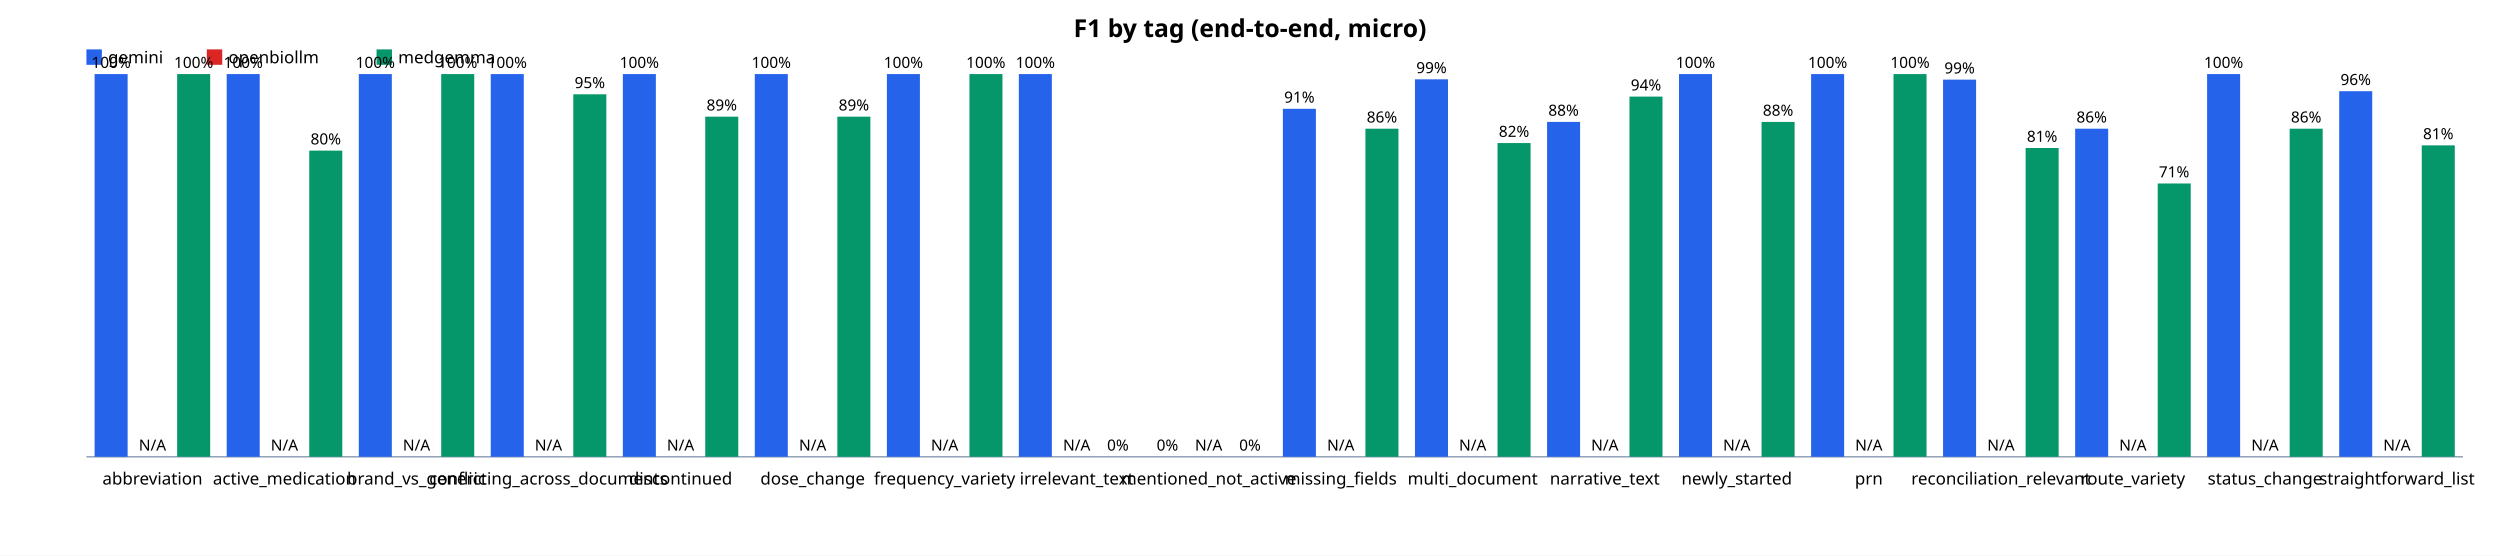
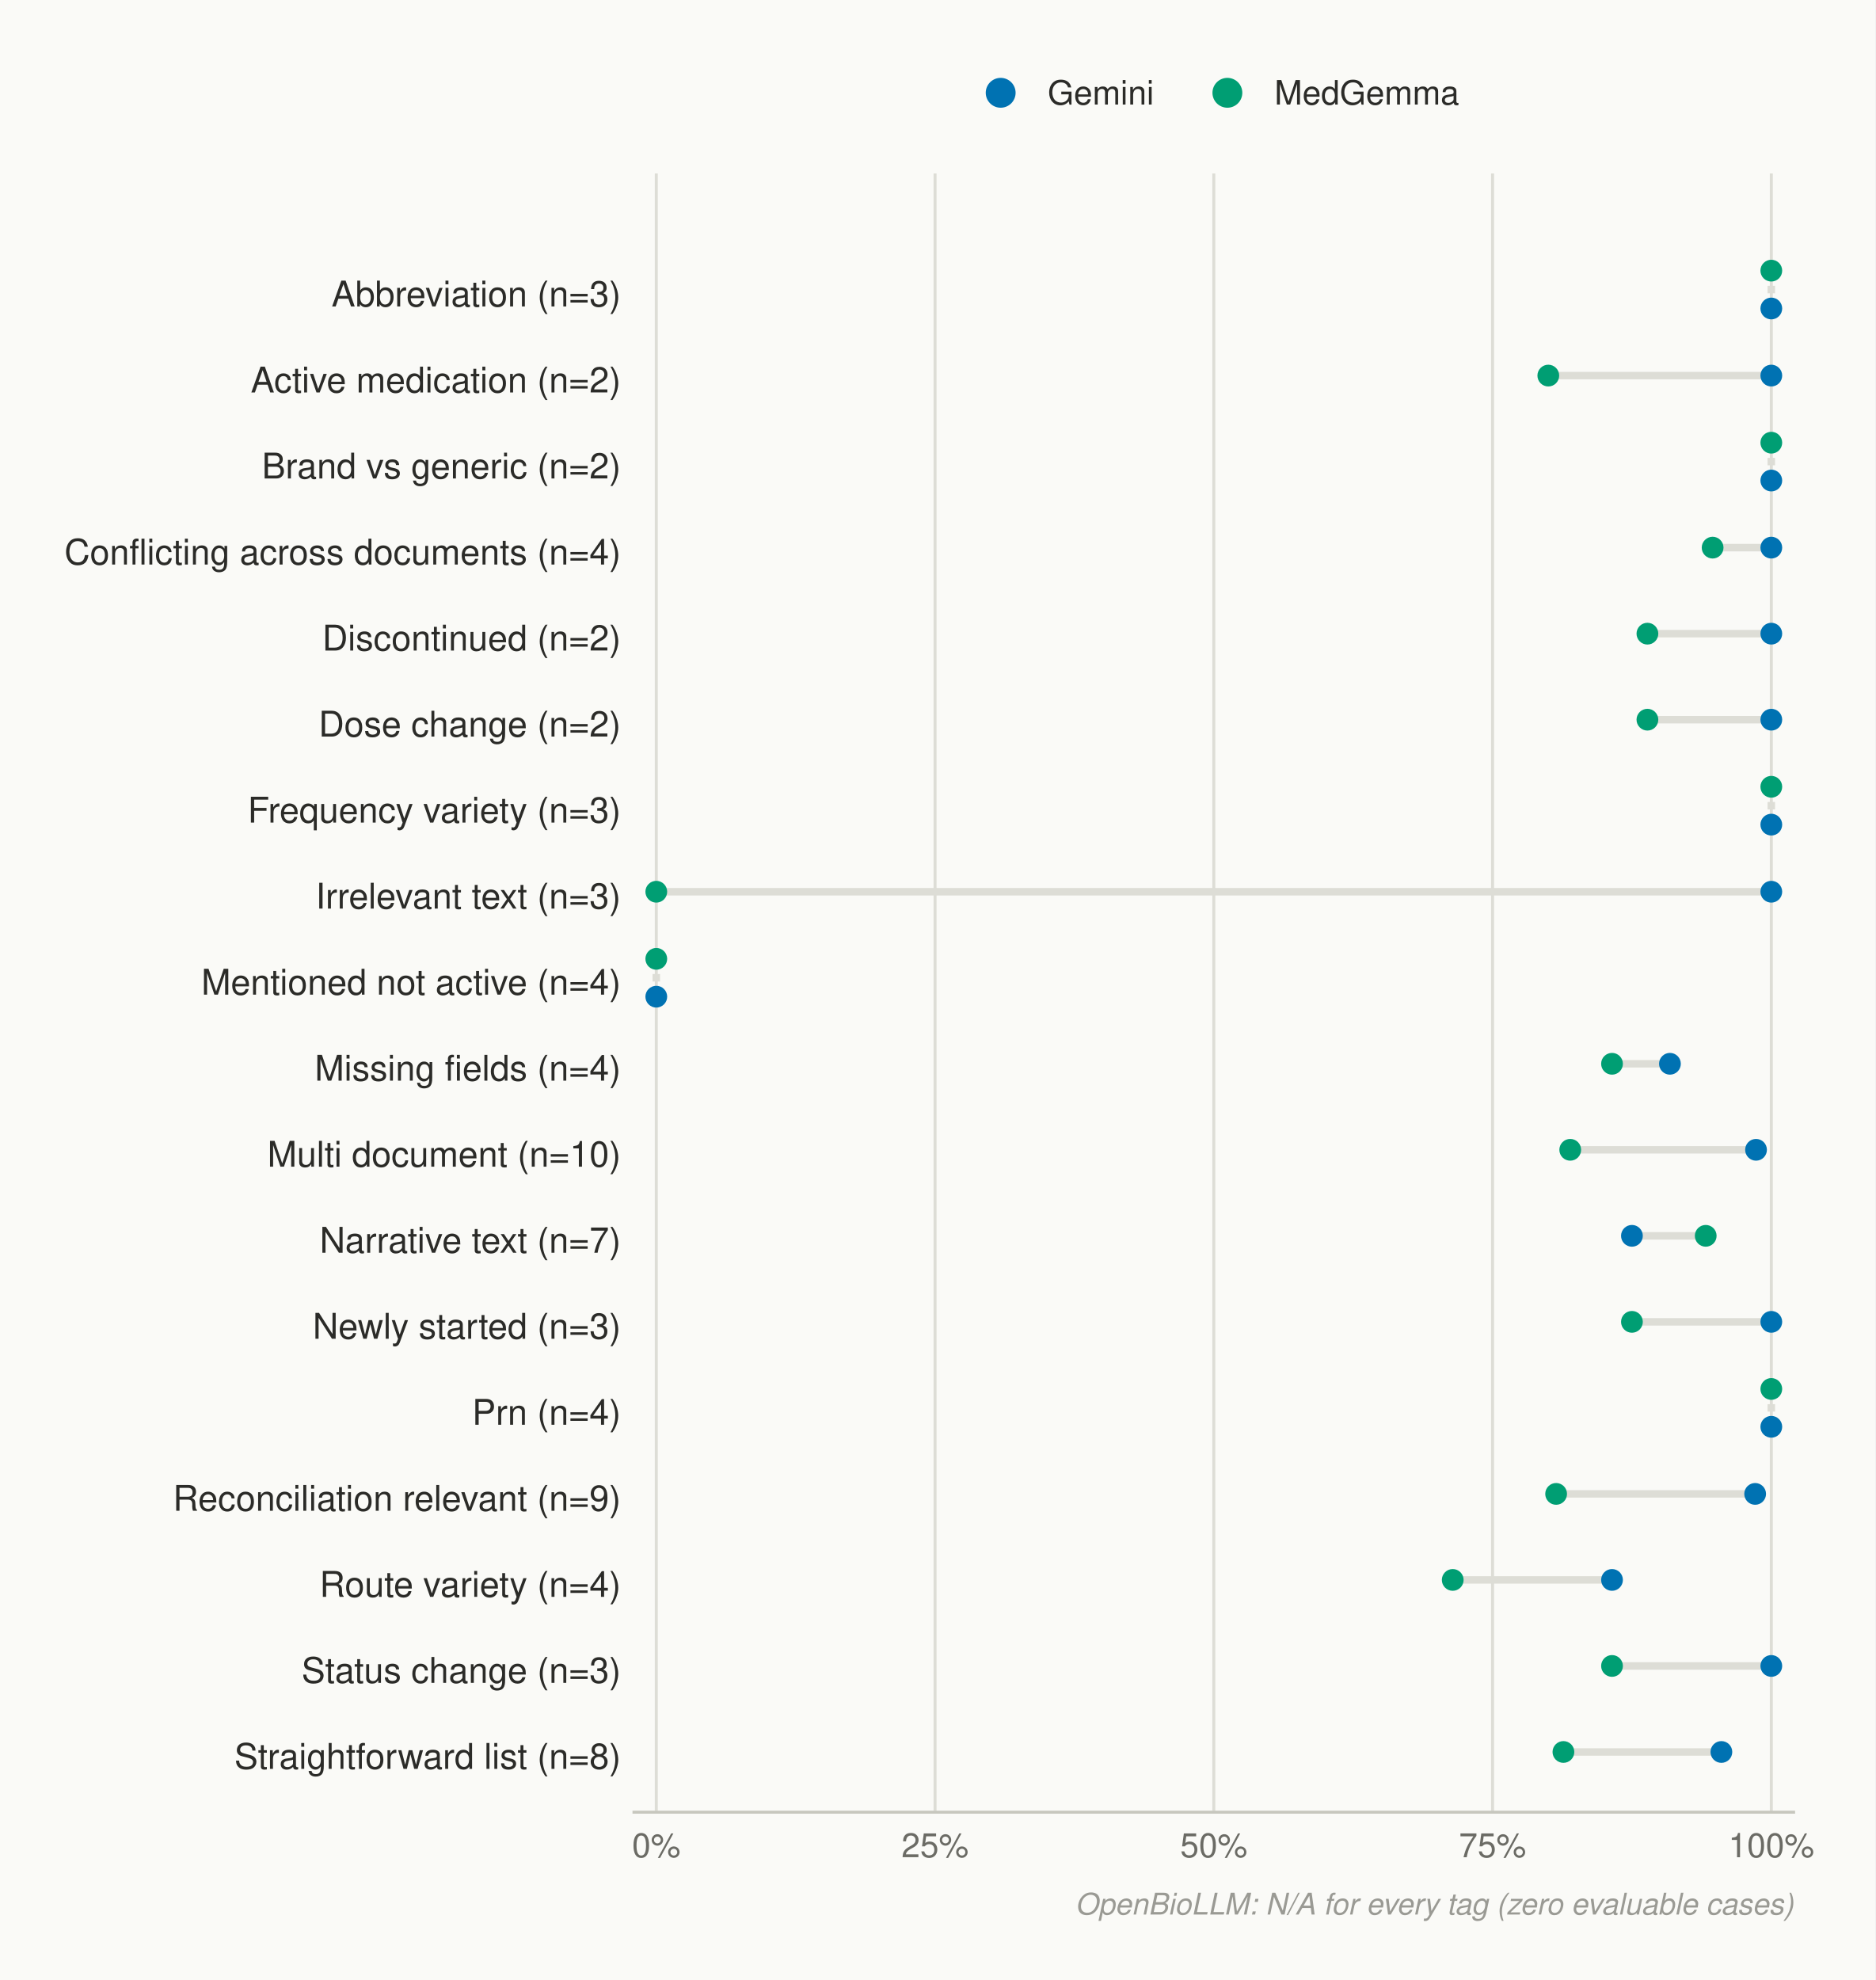
- <svg xmlns="http://www.w3.org/2000/svg" viewBox="0 0 1620 360" width="1620" height="360" font-family="sans-serif">
-   <rect x="0" y="0" width="1620" height="360" fill="white" />
-   <text x="810.0" y="24" text-anchor="middle" font-size="16" font-weight="bold">F1 by tag (end-to-end, micro)</text>
-   <line x1="56" y1="296.0" x2="1596" y2="296.0" stroke="#94a3b8" stroke-width="1" />
-   <rect x="56" y="32" width="10" height="10" fill="#2563eb" />
-   <text x="70" y="41" font-size="11">gemini</text>
-   <rect x="134" y="32" width="10" height="10" fill="#dc2626" />
-   <text x="148" y="41" font-size="11">openbiollm</text>
-   <rect x="244" y="32" width="10" height="10" fill="#059669" />
-   <text x="258" y="41" font-size="11">medgemma</text>
-   <rect x="61.3" y="48.0" width="21.4" height="248.0" fill="#2563eb" />
-   <text x="72.0" y="44.0" text-anchor="middle" font-size="10">100%</text>
-   <rect x="88.1" y="296.0" width="21.4" height="0.0" fill="#dc2626" />
-   <text x="98.8" y="292.0" text-anchor="middle" font-size="10">N/A</text>
-   <rect x="114.8" y="48.0" width="21.4" height="248.0" fill="#059669" />
-   <text x="125.5" y="44.0" text-anchor="middle" font-size="10">100%</text>
-   <text x="98.8" y="314.0" text-anchor="middle" font-size="11">abbreviation</text>
-   <rect x="146.9" y="48.0" width="21.4" height="248.0" fill="#2563eb" />
-   <text x="157.6" y="44.0" text-anchor="middle" font-size="10">100%</text>
-   <rect x="173.6" y="296.0" width="21.4" height="0.0" fill="#dc2626" />
-   <text x="184.3" y="292.0" text-anchor="middle" font-size="10">N/A</text>
-   <rect x="200.4" y="97.6" width="21.4" height="198.4" fill="#059669" />
-   <text x="211.1" y="93.6" text-anchor="middle" font-size="10">80%</text>
-   <text x="184.3" y="314.0" text-anchor="middle" font-size="11">active_medication</text>
-   <rect x="232.5" y="48.0" width="21.4" height="248.0" fill="#2563eb" />
-   <text x="243.2" y="44.0" text-anchor="middle" font-size="10">100%</text>
-   <rect x="259.2" y="296.0" width="21.4" height="0.0" fill="#dc2626" />
-   <text x="269.9" y="292.0" text-anchor="middle" font-size="10">N/A</text>
-   <rect x="285.9" y="48.0" width="21.4" height="248.0" fill="#059669" />
-   <text x="296.6" y="44.0" text-anchor="middle" font-size="10">100%</text>
-   <text x="269.9" y="314.0" text-anchor="middle" font-size="11">brand_vs_generic</text>
-   <rect x="318.0" y="48.0" width="21.4" height="248.0" fill="#2563eb" />
-   <text x="328.7" y="44.0" text-anchor="middle" font-size="10">100%</text>
-   <rect x="344.8" y="296.0" width="21.4" height="0.0" fill="#dc2626" />
-   <text x="355.4" y="292.0" text-anchor="middle" font-size="10">N/A</text>
-   <rect x="371.5" y="61.1" width="21.4" height="234.9" fill="#059669" />
-   <text x="382.2" y="57.1" text-anchor="middle" font-size="10">95%</text>
-   <text x="355.4" y="314.0" text-anchor="middle" font-size="11">conflicting_across_documents</text>
-   <rect x="403.6" y="48.0" width="21.4" height="248.0" fill="#2563eb" />
-   <text x="414.3" y="44.0" text-anchor="middle" font-size="10">100%</text>
-   <rect x="430.3" y="296.0" width="21.4" height="0.0" fill="#dc2626" />
-   <text x="441.0" y="292.0" text-anchor="middle" font-size="10">N/A</text>
-   <rect x="457.0" y="75.6" width="21.4" height="220.4" fill="#059669" />
-   <text x="467.7" y="71.6" text-anchor="middle" font-size="10">89%</text>
-   <text x="441.0" y="314.0" text-anchor="middle" font-size="11">discontinued</text>
-   <rect x="489.1" y="48.0" width="21.4" height="248.0" fill="#2563eb" />
-   <text x="499.8" y="44.0" text-anchor="middle" font-size="10">100%</text>
-   <rect x="515.9" y="296.0" width="21.4" height="0.0" fill="#dc2626" />
-   <text x="526.6" y="292.0" text-anchor="middle" font-size="10">N/A</text>
-   <rect x="542.6" y="75.6" width="21.4" height="220.4" fill="#059669" />
-   <text x="553.3" y="71.6" text-anchor="middle" font-size="10">89%</text>
-   <text x="526.6" y="314.0" text-anchor="middle" font-size="11">dose_change</text>
-   <rect x="574.7" y="48.0" width="21.4" height="248.0" fill="#2563eb" />
-   <text x="585.4" y="44.0" text-anchor="middle" font-size="10">100%</text>
-   <rect x="601.4" y="296.0" width="21.4" height="0.0" fill="#dc2626" />
-   <text x="612.1" y="292.0" text-anchor="middle" font-size="10">N/A</text>
-   <rect x="628.2" y="48.0" width="21.4" height="248.0" fill="#059669" />
-   <text x="638.8" y="44.0" text-anchor="middle" font-size="10">100%</text>
-   <text x="612.1" y="314.0" text-anchor="middle" font-size="11">frequency_variety</text>
-   <rect x="660.2" y="48.0" width="21.4" height="248.0" fill="#2563eb" />
-   <text x="670.9" y="44.0" text-anchor="middle" font-size="10">100%</text>
-   <rect x="687.0" y="296.0" width="21.4" height="0.0" fill="#dc2626" />
-   <text x="697.7" y="292.0" text-anchor="middle" font-size="10">N/A</text>
-   <rect x="713.7" y="296.0" width="21.4" height="0.0" fill="#059669" />
-   <text x="724.4" y="292.0" text-anchor="middle" font-size="10">0%</text>
-   <text x="697.7" y="314.0" text-anchor="middle" font-size="11">irrelevant_text</text>
-   <rect x="745.8" y="296.0" width="21.4" height="0.0" fill="#2563eb" />
-   <text x="756.5" y="292.0" text-anchor="middle" font-size="10">0%</text>
-   <rect x="772.5" y="296.0" width="21.4" height="0.0" fill="#dc2626" />
-   <text x="783.2" y="292.0" text-anchor="middle" font-size="10">N/A</text>
-   <rect x="799.3" y="296.0" width="21.4" height="0.0" fill="#059669" />
-   <text x="810.0" y="292.0" text-anchor="middle" font-size="10">0%</text>
-   <text x="783.2" y="314.0" text-anchor="middle" font-size="11">mentioned_not_active</text>
-   <rect x="831.3" y="70.5" width="21.4" height="225.5" fill="#2563eb" />
-   <text x="842.0" y="66.5" text-anchor="middle" font-size="10">91%</text>
-   <rect x="858.1" y="296.0" width="21.4" height="0.0" fill="#dc2626" />
-   <text x="868.8" y="292.0" text-anchor="middle" font-size="10">N/A</text>
-   <rect x="884.8" y="83.4" width="21.4" height="212.6" fill="#059669" />
-   <text x="895.5" y="79.4" text-anchor="middle" font-size="10">86%</text>
-   <text x="868.8" y="314.0" text-anchor="middle" font-size="11">missing_fields</text>
-   <rect x="916.9" y="51.4" width="21.4" height="244.6" fill="#2563eb" />
-   <text x="927.6" y="47.4" text-anchor="middle" font-size="10">99%</text>
-   <rect x="943.6" y="296.0" width="21.4" height="0.0" fill="#dc2626" />
-   <text x="954.3" y="292.0" text-anchor="middle" font-size="10">N/A</text>
-   <rect x="970.4" y="92.7" width="21.4" height="203.3" fill="#059669" />
-   <text x="981.1" y="88.7" text-anchor="middle" font-size="10">82%</text>
-   <text x="954.3" y="314.0" text-anchor="middle" font-size="11">multi_document</text>
-   <rect x="1002.5" y="79.0" width="21.4" height="217.0" fill="#2563eb" />
-   <text x="1013.2" y="75.0" text-anchor="middle" font-size="10">88%</text>
-   <rect x="1029.2" y="296.0" width="21.4" height="0.0" fill="#dc2626" />
-   <text x="1039.9" y="292.0" text-anchor="middle" font-size="10">N/A</text>
-   <rect x="1055.9" y="62.6" width="21.4" height="233.4" fill="#059669" />
-   <text x="1066.6" y="58.6" text-anchor="middle" font-size="10">94%</text>
-   <text x="1039.9" y="314.0" text-anchor="middle" font-size="11">narrative_text</text>
-   <rect x="1088.0" y="48.0" width="21.4" height="248.0" fill="#2563eb" />
-   <text x="1098.7" y="44.0" text-anchor="middle" font-size="10">100%</text>
-   <rect x="1114.8" y="296.0" width="21.4" height="0.0" fill="#dc2626" />
-   <text x="1125.4" y="292.0" text-anchor="middle" font-size="10">N/A</text>
-   <rect x="1141.5" y="79.0" width="21.4" height="217.0" fill="#059669" />
-   <text x="1152.2" y="75.0" text-anchor="middle" font-size="10">88%</text>
-   <text x="1125.4" y="314.0" text-anchor="middle" font-size="11">newly_started</text>
-   <rect x="1173.6" y="48.0" width="21.4" height="248.0" fill="#2563eb" />
-   <text x="1184.3" y="44.0" text-anchor="middle" font-size="10">100%</text>
-   <rect x="1200.3" y="296.0" width="21.4" height="0.0" fill="#dc2626" />
-   <text x="1211.0" y="292.0" text-anchor="middle" font-size="10">N/A</text>
-   <rect x="1227.0" y="48.0" width="21.4" height="248.0" fill="#059669" />
-   <text x="1237.7" y="44.0" text-anchor="middle" font-size="10">100%</text>
-   <text x="1211.0" y="314.0" text-anchor="middle" font-size="11">prn</text>
-   <rect x="1259.1" y="51.6" width="21.4" height="244.4" fill="#2563eb" />
-   <text x="1269.8" y="47.6" text-anchor="middle" font-size="10">99%</text>
-   <rect x="1285.9" y="296.0" width="21.4" height="0.0" fill="#dc2626" />
-   <text x="1296.6" y="292.0" text-anchor="middle" font-size="10">N/A</text>
-   <rect x="1312.6" y="95.9" width="21.4" height="200.1" fill="#059669" />
-   <text x="1323.3" y="91.9" text-anchor="middle" font-size="10">81%</text>
-   <text x="1296.6" y="314.0" text-anchor="middle" font-size="11">reconciliation_relevant</text>
-   <rect x="1344.7" y="83.4" width="21.4" height="212.6" fill="#2563eb" />
-   <text x="1355.4" y="79.4" text-anchor="middle" font-size="10">86%</text>
-   <rect x="1371.4" y="296.0" width="21.4" height="0.0" fill="#dc2626" />
-   <text x="1382.1" y="292.0" text-anchor="middle" font-size="10">N/A</text>
-   <rect x="1398.2" y="118.9" width="21.4" height="177.1" fill="#059669" />
-   <text x="1408.8" y="114.9" text-anchor="middle" font-size="10">71%</text>
-   <text x="1382.1" y="314.0" text-anchor="middle" font-size="11">route_variety</text>
-   <rect x="1430.2" y="48.0" width="21.4" height="248.0" fill="#2563eb" />
-   <text x="1440.9" y="44.0" text-anchor="middle" font-size="10">100%</text>
-   <rect x="1457.0" y="296.0" width="21.4" height="0.0" fill="#dc2626" />
-   <text x="1467.7" y="292.0" text-anchor="middle" font-size="10">N/A</text>
-   <rect x="1483.7" y="83.4" width="21.4" height="212.6" fill="#059669" />
-   <text x="1494.4" y="79.4" text-anchor="middle" font-size="10">86%</text>
-   <text x="1467.7" y="314.0" text-anchor="middle" font-size="11">status_change</text>
-   <rect x="1515.8" y="59.1" width="21.4" height="236.9" fill="#2563eb" />
-   <text x="1526.5" y="55.1" text-anchor="middle" font-size="10">96%</text>
-   <rect x="1542.5" y="296.0" width="21.4" height="0.0" fill="#dc2626" />
-   <text x="1553.2" y="292.0" text-anchor="middle" font-size="10">N/A</text>
-   <rect x="1569.3" y="94.2" width="21.4" height="201.8" fill="#059669" />
-   <text x="1580.0" y="90.2" text-anchor="middle" font-size="10">81%</text>
-   <text x="1553.2" y="314.0" text-anchor="middle" font-size="11">straightforward_list</text>
+ <svg xmlns="http://www.w3.org/2000/svg" xmlns:xlink="http://www.w3.org/1999/xlink" width="502.415pt" height="530.413pt" viewBox="0 0 502.415 530.413" version="1.1">
+   <defs>
+     <style type="text/css">*{stroke-linejoin: round; stroke-linecap: butt}</style>
+   </defs>
+   <g id="figure_1">
+     <g id="patch_1">
+       <path d="M 0 530.413  L 502.415 530.413  L 502.415 0  L 0 0  z " style="fill: #fafaf7" />
+     </g>
+     <g id="axes_1">
+       <g id="patch_2">
+         <path d="M 169.859 485.458  L 480.544 485.458  L 480.544 46.46  L 169.859 46.46  z " style="fill: #fafaf7" />
+       </g>
+       <g id="matplotlib.axis_1">
+         <g id="xtick_1">
+           <g id="line2d_1">
+             <path d="M 175.833 485.458  L 175.833 46.46  " clip-path="url(#p842d13804d)" style="fill: none; stroke: #ddddd6; stroke-width: 0.8; stroke-linecap: square" />
+           </g>
+           <g id="line2d_2" />
+           <g id="text_1">
+             <text style="font-size: 9px; font-family: 'Helvetica Neue', 'Helvetica', 'Arial', 'Liberation Sans', 'DejaVu Sans', sans-serif; text-anchor: middle; fill: #6b6b65" x="175.833" y="497.526" transform="rotate(-0 175.8333 497.5263)">0%</text>
+           </g>
+         </g>
+         <g id="xtick_2">
+           <g id="line2d_3">
+             <path d="M 250.517 485.458  L 250.517 46.46  " clip-path="url(#p842d13804d)" style="fill: none; stroke: #ddddd6; stroke-width: 0.8; stroke-linecap: square" />
+           </g>
+           <g id="line2d_4" />
+           <g id="text_2">
+             <text style="font-size: 9px; font-family: 'Helvetica Neue', 'Helvetica', 'Arial', 'Liberation Sans', 'DejaVu Sans', sans-serif; text-anchor: middle; fill: #6b6b65" x="250.517" y="497.526" transform="rotate(-0 250.5174 497.5263)">25%</text>
+           </g>
+         </g>
+         <g id="xtick_3">
+           <g id="line2d_5">
+             <path d="M 325.201 485.458  L 325.201 46.46  " clip-path="url(#p842d13804d)" style="fill: none; stroke: #ddddd6; stroke-width: 0.8; stroke-linecap: square" />
+           </g>
+           <g id="line2d_6" />
+           <g id="text_3">
+             <text style="font-size: 9px; font-family: 'Helvetica Neue', 'Helvetica', 'Arial', 'Liberation Sans', 'DejaVu Sans', sans-serif; text-anchor: middle; fill: #6b6b65" x="325.201" y="497.526" transform="rotate(-0 325.2014 497.5263)">50%</text>
+           </g>
+         </g>
+         <g id="xtick_4">
+           <g id="line2d_7">
+             <path d="M 399.885 485.458  L 399.885 46.46  " clip-path="url(#p842d13804d)" style="fill: none; stroke: #ddddd6; stroke-width: 0.8; stroke-linecap: square" />
+           </g>
+           <g id="line2d_8" />
+           <g id="text_4">
+             <text style="font-size: 9px; font-family: 'Helvetica Neue', 'Helvetica', 'Arial', 'Liberation Sans', 'DejaVu Sans', sans-serif; text-anchor: middle; fill: #6b6b65" x="399.885" y="497.526" transform="rotate(-0 399.8855 497.5263)">75%</text>
+           </g>
+         </g>
+         <g id="xtick_5">
+           <g id="line2d_9">
+             <path d="M 474.57 485.458  L 474.57 46.46  " clip-path="url(#p842d13804d)" style="fill: none; stroke: #ddddd6; stroke-width: 0.8; stroke-linecap: square" />
+           </g>
+           <g id="line2d_10" />
+           <g id="text_5">
+             <text style="font-size: 9px; font-family: 'Helvetica Neue', 'Helvetica', 'Arial', 'Liberation Sans', 'DejaVu Sans', sans-serif; text-anchor: middle; fill: #6b6b65" x="474.57" y="497.526" transform="rotate(-0 474.5695 497.5263)">100%</text>
+           </g>
+         </g>
+       </g>
+       <g id="matplotlib.axis_2">
+         <g id="ytick_1">
+           <g id="line2d_11" />
+           <g id="text_6">
+             <text style="font-size: 9.5px; font-family: 'Helvetica Neue', 'Helvetica', 'Arial', 'Liberation Sans', 'DejaVu Sans', sans-serif; text-anchor: end; fill: #2b2b28" x="166.359" y="473.849" transform="rotate(-0 166.3586 473.8491)">Straightforward list (n=8)</text>
+           </g>
+         </g>
+         <g id="ytick_2">
+           <g id="line2d_12" />
+           <g id="text_7">
+             <text style="font-size: 9.5px; font-family: 'Helvetica Neue', 'Helvetica', 'Arial', 'Liberation Sans', 'DejaVu Sans', sans-serif; text-anchor: end; fill: #2b2b28" x="166.359" y="450.805" transform="rotate(-0 166.3586 450.8046)">Status change (n=3)</text>
+           </g>
+         </g>
+         <g id="ytick_3">
+           <g id="line2d_13" />
+           <g id="text_8">
+             <text style="font-size: 9.5px; font-family: 'Helvetica Neue', 'Helvetica', 'Arial', 'Liberation Sans', 'DejaVu Sans', sans-serif; text-anchor: end; fill: #2b2b28" x="166.359" y="427.76" transform="rotate(-0 166.3586 427.76)">Route variety (n=4)</text>
+           </g>
+         </g>
+         <g id="ytick_4">
+           <g id="line2d_14" />
+           <g id="text_9">
+             <text style="font-size: 9.5px; font-family: 'Helvetica Neue', 'Helvetica', 'Arial', 'Liberation Sans', 'DejaVu Sans', sans-serif; text-anchor: end; fill: #2b2b28" x="166.359" y="404.715" transform="rotate(-0 166.3586 404.7155)">Reconciliation relevant (n=9)</text>
+           </g>
+         </g>
+         <g id="ytick_5">
+           <g id="line2d_15" />
+           <g id="text_10">
+             <text style="font-size: 9.5px; font-family: 'Helvetica Neue', 'Helvetica', 'Arial', 'Liberation Sans', 'DejaVu Sans', sans-serif; text-anchor: end; fill: #2b2b28" x="166.359" y="381.671" transform="rotate(-0 166.3586 381.671)">Prn (n=4)</text>
+           </g>
+         </g>
+         <g id="ytick_6">
+           <g id="line2d_16" />
+           <g id="text_11">
+             <text style="font-size: 9.5px; font-family: 'Helvetica Neue', 'Helvetica', 'Arial', 'Liberation Sans', 'DejaVu Sans', sans-serif; text-anchor: end; fill: #2b2b28" x="166.359" y="358.626" transform="rotate(-0 166.3586 358.6264)">Newly started (n=3)</text>
+           </g>
+         </g>
+         <g id="ytick_7">
+           <g id="line2d_17" />
+           <g id="text_12">
+             <text style="font-size: 9.5px; font-family: 'Helvetica Neue', 'Helvetica', 'Arial', 'Liberation Sans', 'DejaVu Sans', sans-serif; text-anchor: end; fill: #2b2b28" x="166.359" y="335.582" transform="rotate(-0 166.3586 335.5819)">Narrative text (n=7)</text>
+           </g>
+         </g>
+         <g id="ytick_8">
+           <g id="line2d_18" />
+           <g id="text_13">
+             <text style="font-size: 9.5px; font-family: 'Helvetica Neue', 'Helvetica', 'Arial', 'Liberation Sans', 'DejaVu Sans', sans-serif; text-anchor: end; fill: #2b2b28" x="166.359" y="312.537" transform="rotate(-0 166.3586 312.5373)">Multi document (n=10)</text>
+           </g>
+         </g>
+         <g id="ytick_9">
+           <g id="line2d_19" />
+           <g id="text_14">
+             <text style="font-size: 9.5px; font-family: 'Helvetica Neue', 'Helvetica', 'Arial', 'Liberation Sans', 'DejaVu Sans', sans-serif; text-anchor: end; fill: #2b2b28" x="166.359" y="289.493" transform="rotate(-0 166.3586 289.4928)">Missing fields (n=4)</text>
+           </g>
+         </g>
+         <g id="ytick_10">
+           <g id="line2d_20" />
+           <g id="text_15">
+             <text style="font-size: 9.5px; font-family: 'Helvetica Neue', 'Helvetica', 'Arial', 'Liberation Sans', 'DejaVu Sans', sans-serif; text-anchor: end; fill: #2b2b28" x="166.359" y="266.448" transform="rotate(-0 166.3586 266.4483)">Mentioned not active (n=4)</text>
+           </g>
+         </g>
+         <g id="ytick_11">
+           <g id="line2d_21" />
+           <g id="text_16">
+             <text style="font-size: 9.5px; font-family: 'Helvetica Neue', 'Helvetica', 'Arial', 'Liberation Sans', 'DejaVu Sans', sans-serif; text-anchor: end; fill: #2b2b28" x="166.359" y="243.404" transform="rotate(-0 166.3586 243.4037)">Irrelevant text (n=3)</text>
+           </g>
+         </g>
+         <g id="ytick_12">
+           <g id="line2d_22" />
+           <g id="text_17">
+             <text style="font-size: 9.5px; font-family: 'Helvetica Neue', 'Helvetica', 'Arial', 'Liberation Sans', 'DejaVu Sans', sans-serif; text-anchor: end; fill: #2b2b28" x="166.359" y="220.359" transform="rotate(-0 166.3586 220.3592)">Frequency variety (n=3)</text>
+           </g>
+         </g>
+         <g id="ytick_13">
+           <g id="line2d_23" />
+           <g id="text_18">
+             <text style="font-size: 9.5px; font-family: 'Helvetica Neue', 'Helvetica', 'Arial', 'Liberation Sans', 'DejaVu Sans', sans-serif; text-anchor: end; fill: #2b2b28" x="166.359" y="197.315" transform="rotate(-0 166.3586 197.3147)">Dose change (n=2)</text>
+           </g>
+         </g>
+         <g id="ytick_14">
+           <g id="line2d_24" />
+           <g id="text_19">
+             <text style="font-size: 9.5px; font-family: 'Helvetica Neue', 'Helvetica', 'Arial', 'Liberation Sans', 'DejaVu Sans', sans-serif; text-anchor: end; fill: #2b2b28" x="166.359" y="174.27" transform="rotate(-0 166.3586 174.2701)">Discontinued (n=2)</text>
+           </g>
+         </g>
+         <g id="ytick_15">
+           <g id="line2d_25" />
+           <g id="text_20">
+             <text style="font-size: 9.5px; font-family: 'Helvetica Neue', 'Helvetica', 'Arial', 'Liberation Sans', 'DejaVu Sans', sans-serif; text-anchor: end; fill: #2b2b28" x="166.359" y="151.226" transform="rotate(-0 166.3586 151.2256)">Conflicting across documents (n=4)</text>
+           </g>
+         </g>
+         <g id="ytick_16">
+           <g id="line2d_26" />
+           <g id="text_21">
+             <text style="font-size: 9.5px; font-family: 'Helvetica Neue', 'Helvetica', 'Arial', 'Liberation Sans', 'DejaVu Sans', sans-serif; text-anchor: end; fill: #2b2b28" x="166.359" y="128.181" transform="rotate(-0 166.3586 128.1811)">Brand vs generic (n=2)</text>
+           </g>
+         </g>
+         <g id="ytick_17">
+           <g id="line2d_27" />
+           <g id="text_22">
+             <text style="font-size: 9.5px; font-family: 'Helvetica Neue', 'Helvetica', 'Arial', 'Liberation Sans', 'DejaVu Sans', sans-serif; text-anchor: end; fill: #2b2b28" x="166.359" y="105.137" transform="rotate(-0 166.3586 105.1365)">Active medication (n=2)</text>
+           </g>
+         </g>
+         <g id="ytick_18">
+           <g id="line2d_28" />
+           <g id="text_23">
+             <text style="font-size: 9.5px; font-family: 'Helvetica Neue', 'Helvetica', 'Arial', 'Liberation Sans', 'DejaVu Sans', sans-serif; text-anchor: end; fill: #2b2b28" x="166.359" y="82.092" transform="rotate(-0 166.3586 82.09199)">Abbreviation (n=3)</text>
+           </g>
+         </g>
+       </g>
+       <g id="line2d_29">
+         <path d="M 474.57 77.57  L 474.57 77.57  " clip-path="url(#p842d13804d)" style="fill: none; stroke: #ddddd6; stroke-width: 2; stroke-linecap: square" />
+       </g>
+       <g id="line2d_30">
+         <path d="M 414.822 100.615  L 474.57 100.615  " clip-path="url(#p842d13804d)" style="fill: none; stroke: #ddddd6; stroke-width: 2; stroke-linecap: square" />
+       </g>
+       <g id="line2d_31">
+         <path d="M 474.57 123.659  L 474.57 123.659  " clip-path="url(#p842d13804d)" style="fill: none; stroke: #ddddd6; stroke-width: 2; stroke-linecap: square" />
+       </g>
+       <g id="line2d_32">
+         <path d="M 458.847 146.704  L 474.57 146.704  " clip-path="url(#p842d13804d)" style="fill: none; stroke: #ddddd6; stroke-width: 2; stroke-linecap: square" />
+       </g>
+       <g id="line2d_33">
+         <path d="M 441.377 169.748  L 474.57 169.748  " clip-path="url(#p842d13804d)" style="fill: none; stroke: #ddddd6; stroke-width: 2; stroke-linecap: square" />
+       </g>
+       <g id="line2d_34">
+         <path d="M 441.377 192.793  L 474.57 192.793  " clip-path="url(#p842d13804d)" style="fill: none; stroke: #ddddd6; stroke-width: 2; stroke-linecap: square" />
+       </g>
+       <g id="line2d_35">
+         <path d="M 474.57 215.837  L 474.57 215.837  " clip-path="url(#p842d13804d)" style="fill: none; stroke: #ddddd6; stroke-width: 2; stroke-linecap: square" />
+       </g>
+       <g id="line2d_36">
+         <path d="M 175.833 238.882  L 474.57 238.882  " clip-path="url(#p842d13804d)" style="fill: none; stroke: #ddddd6; stroke-width: 2; stroke-linecap: square" />
+       </g>
+       <g id="line2d_37">
+         <path d="M 175.833 261.926  L 175.833 261.926  " clip-path="url(#p842d13804d)" style="fill: none; stroke: #ddddd6; stroke-width: 2; stroke-linecap: square" />
+       </g>
+       <g id="line2d_38">
+         <path d="M 431.893 284.971  L 447.412 284.971  " clip-path="url(#p842d13804d)" style="fill: none; stroke: #ddddd6; stroke-width: 2; stroke-linecap: square" />
+       </g>
+       <g id="line2d_39">
+         <path d="M 420.699 308.015  L 470.477 308.015  " clip-path="url(#p842d13804d)" style="fill: none; stroke: #ddddd6; stroke-width: 2; stroke-linecap: square" />
+       </g>
+       <g id="line2d_40">
+         <path d="M 437.228 331.06  L 456.997 331.06  " clip-path="url(#p842d13804d)" style="fill: none; stroke: #ddddd6; stroke-width: 2; stroke-linecap: square" />
+       </g>
+       <g id="line2d_41">
+         <path d="M 437.228 354.104  L 474.57 354.104  " clip-path="url(#p842d13804d)" style="fill: none; stroke: #ddddd6; stroke-width: 2; stroke-linecap: square" />
+       </g>
+       <g id="line2d_42">
+         <path d="M 474.57 377.149  L 474.57 377.149  " clip-path="url(#p842d13804d)" style="fill: none; stroke: #ddddd6; stroke-width: 2; stroke-linecap: square" />
+       </g>
+       <g id="line2d_43">
+         <path d="M 416.919 400.193  L 470.24 400.193  " clip-path="url(#p842d13804d)" style="fill: none; stroke: #ddddd6; stroke-width: 2; stroke-linecap: square" />
+       </g>
+       <g id="line2d_44">
+         <path d="M 389.216 423.238  L 431.893 423.238  " clip-path="url(#p842d13804d)" style="fill: none; stroke: #ddddd6; stroke-width: 2; stroke-linecap: square" />
+       </g>
+       <g id="line2d_45">
+         <path d="M 431.893 446.283  L 474.57 446.283  " clip-path="url(#p842d13804d)" style="fill: none; stroke: #ddddd6; stroke-width: 2; stroke-linecap: square" />
+       </g>
+       <g id="line2d_46">
+         <path d="M 418.873 469.327  L 461.193 469.327  " clip-path="url(#p842d13804d)" style="fill: none; stroke: #ddddd6; stroke-width: 2; stroke-linecap: square" />
+       </g>
+       <g id="patch_3">
+         <path d="M 169.859 485.458  L 480.544 485.458  " style="fill: none; stroke: #c7c7be; stroke-width: 0.8; stroke-linejoin: miter; stroke-linecap: square" />
+       </g>
+       <g id="PathCollection_1">
+         <path d="M 474.57 85.555  C 475.343 85.555 476.084 85.248 476.631 84.701  C 477.178 84.155 477.485 83.413 477.485 82.64  C 477.485 81.867 477.178 81.125 476.631 80.578  C 476.084 80.032 475.343 79.724 474.57 79.724  C 473.796 79.724 473.055 80.032 472.508 80.578  C 471.961 81.125 471.654 81.867 471.654 82.64  C 471.654 83.413 471.961 84.155 472.508 84.701  C 473.055 85.248 473.796 85.555 474.57 85.555  z " clip-path="url(#p842d13804d)" style="fill: #0072b2" />
+       </g>
+       <g id="PathCollection_2">
+         <path d="M 474.57 75.416  C 475.343 75.416 476.084 75.108 476.631 74.562  C 477.178 74.015 477.485 73.273 477.485 72.5  C 477.485 71.727 477.178 70.985 476.631 70.439  C 476.084 69.892 475.343 69.585 474.57 69.585  C 473.796 69.585 473.055 69.892 472.508 70.439  C 471.961 70.985 471.654 71.727 471.654 72.5  C 471.654 73.273 471.961 74.015 472.508 74.562  C 473.055 75.108 473.796 75.416 474.57 75.416  z " clip-path="url(#p842d13804d)" style="fill: #009e73" />
+       </g>
+       <g id="PathCollection_3">
+         <path d="M 474.57 103.53  C 475.343 103.53 476.084 103.223 476.631 102.676  C 477.178 102.129 477.485 101.388 477.485 100.615  C 477.485 99.841 477.178 99.1 476.631 98.553  C 476.084 98.006 475.343 97.699 474.57 97.699  C 473.796 97.699 473.055 98.006 472.508 98.553  C 471.961 99.1 471.654 99.841 471.654 100.615  C 471.654 101.388 471.961 102.129 472.508 102.676  C 473.055 103.223 473.796 103.53 474.57 103.53  z " clip-path="url(#p842d13804d)" style="fill: #0072b2" />
+       </g>
+       <g id="PathCollection_4">
+         <path d="M 414.822 103.53  C 415.595 103.53 416.337 103.223 416.884 102.676  C 417.431 102.129 417.738 101.388 417.738 100.615  C 417.738 99.841 417.431 99.1 416.884 98.553  C 416.337 98.006 415.595 97.699 414.822 97.699  C 414.049 97.699 413.307 98.006 412.761 98.553  C 412.214 99.1 411.907 99.841 411.907 100.615  C 411.907 101.388 412.214 102.129 412.761 102.676  C 413.307 103.223 414.049 103.53 414.822 103.53  z " clip-path="url(#p842d13804d)" style="fill: #009e73" />
+       </g>
+       <g id="PathCollection_5">
+         <path d="M 474.57 131.644  C 475.343 131.644 476.084 131.337 476.631 130.79  C 477.178 130.244 477.485 129.502 477.485 128.729  C 477.485 127.956 477.178 127.214 476.631 126.667  C 476.084 126.121 475.343 125.813 474.57 125.813  C 473.796 125.813 473.055 126.121 472.508 126.667  C 471.961 127.214 471.654 127.956 471.654 128.729  C 471.654 129.502 471.961 130.244 472.508 130.79  C 473.055 131.337 473.796 131.644 474.57 131.644  z " clip-path="url(#p842d13804d)" style="fill: #0072b2" />
+       </g>
+       <g id="PathCollection_6">
+         <path d="M 474.57 121.505  C 475.343 121.505 476.084 121.198 476.631 120.651  C 477.178 120.104 477.485 119.362 477.485 118.589  C 477.485 117.816 477.178 117.074 476.631 116.528  C 476.084 115.981 475.343 115.674 474.57 115.674  C 473.796 115.674 473.055 115.981 472.508 116.528  C 471.961 117.074 471.654 117.816 471.654 118.589  C 471.654 119.362 471.961 120.104 472.508 120.651  C 473.055 121.198 473.796 121.505 474.57 121.505  z " clip-path="url(#p842d13804d)" style="fill: #009e73" />
+       </g>
+       <g id="PathCollection_7">
+         <path d="M 474.57 149.619  C 475.343 149.619 476.084 149.312 476.631 148.765  C 477.178 148.218 477.485 147.477 477.485 146.704  C 477.485 145.93 477.178 145.189 476.631 144.642  C 476.084 144.095 475.343 143.788 474.57 143.788  C 473.796 143.788 473.055 144.095 472.508 144.642  C 471.961 145.189 471.654 145.93 471.654 146.704  C 471.654 147.477 471.961 148.218 472.508 148.765  C 473.055 149.312 473.796 149.619 474.57 149.619  z " clip-path="url(#p842d13804d)" style="fill: #0072b2" />
+       </g>
+       <g id="PathCollection_8">
+         <path d="M 458.847 149.619  C 459.62 149.619 460.361 149.312 460.908 148.765  C 461.455 148.218 461.762 147.477 461.762 146.704  C 461.762 145.93 461.455 145.189 460.908 144.642  C 460.361 144.095 459.62 143.788 458.847 143.788  C 458.073 143.788 457.332 144.095 456.785 144.642  C 456.238 145.189 455.931 145.93 455.931 146.704  C 455.931 147.477 456.238 148.218 456.785 148.765  C 457.332 149.312 458.073 149.619 458.847 149.619  z " clip-path="url(#p842d13804d)" style="fill: #009e73" />
+       </g>
+       <g id="PathCollection_9">
+         <path d="M 474.57 172.664  C 475.343 172.664 476.084 172.356 476.631 171.81  C 477.178 171.263 477.485 170.521 477.485 169.748  C 477.485 168.975 477.178 168.233 476.631 167.687  C 476.084 167.14 475.343 166.833 474.57 166.833  C 473.796 166.833 473.055 167.14 472.508 167.687  C 471.961 168.233 471.654 168.975 471.654 169.748  C 471.654 170.521 471.961 171.263 472.508 171.81  C 473.055 172.356 473.796 172.664 474.57 172.664  z " clip-path="url(#p842d13804d)" style="fill: #0072b2" />
+       </g>
+       <g id="PathCollection_10">
+         <path d="M 441.377 172.664  C 442.15 172.664 442.891 172.356 443.438 171.81  C 443.985 171.263 444.292 170.521 444.292 169.748  C 444.292 168.975 443.985 168.233 443.438 167.687  C 442.891 167.14 442.15 166.833 441.377 166.833  C 440.603 166.833 439.862 167.14 439.315 167.687  C 438.768 168.233 438.461 168.975 438.461 169.748  C 438.461 170.521 438.768 171.263 439.315 171.81  C 439.862 172.356 440.603 172.664 441.377 172.664  z " clip-path="url(#p842d13804d)" style="fill: #009e73" />
+       </g>
+       <g id="PathCollection_11">
+         <path d="M 474.57 195.708  C 475.343 195.708 476.084 195.401 476.631 194.854  C 477.178 194.307 477.485 193.566 477.485 192.793  C 477.485 192.019 477.178 191.278 476.631 190.731  C 476.084 190.184 475.343 189.877 474.57 189.877  C 473.796 189.877 473.055 190.184 472.508 190.731  C 471.961 191.278 471.654 192.019 471.654 192.793  C 471.654 193.566 471.961 194.307 472.508 194.854  C 473.055 195.401 473.796 195.708 474.57 195.708  z " clip-path="url(#p842d13804d)" style="fill: #0072b2" />
+       </g>
+       <g id="PathCollection_12">
+         <path d="M 441.377 195.708  C 442.15 195.708 442.891 195.401 443.438 194.854  C 443.985 194.307 444.292 193.566 444.292 192.793  C 444.292 192.019 443.985 191.278 443.438 190.731  C 442.891 190.184 442.15 189.877 441.377 189.877  C 440.603 189.877 439.862 190.184 439.315 190.731  C 438.768 191.278 438.461 192.019 438.461 192.793  C 438.461 193.566 438.768 194.307 439.315 194.854  C 439.862 195.401 440.603 195.708 441.377 195.708  z " clip-path="url(#p842d13804d)" style="fill: #009e73" />
+       </g>
+       <g id="PathCollection_13">
+         <path d="M 474.57 223.822  C 475.343 223.822 476.084 223.515 476.631 222.969  C 477.178 222.422 477.485 221.68 477.485 220.907  C 477.485 220.134 477.178 219.392 476.631 218.845  C 476.084 218.299 475.343 217.992 474.57 217.992  C 473.796 217.992 473.055 218.299 472.508 218.845  C 471.961 219.392 471.654 220.134 471.654 220.907  C 471.654 221.68 471.961 222.422 472.508 222.969  C 473.055 223.515 473.796 223.822 474.57 223.822  z " clip-path="url(#p842d13804d)" style="fill: #0072b2" />
+       </g>
+       <g id="PathCollection_14">
+         <path d="M 474.57 213.683  C 475.343 213.683 476.084 213.376 476.631 212.829  C 477.178 212.282 477.485 211.541 477.485 210.767  C 477.485 209.994 477.178 209.253 476.631 208.706  C 476.084 208.159 475.343 207.852 474.57 207.852  C 473.796 207.852 473.055 208.159 472.508 208.706  C 471.961 209.253 471.654 209.994 471.654 210.767  C 471.654 211.541 471.961 212.282 472.508 212.829  C 473.055 213.376 473.796 213.683 474.57 213.683  z " clip-path="url(#p842d13804d)" style="fill: #009e73" />
+       </g>
+       <g id="PathCollection_15">
+         <path d="M 474.57 241.797  C 475.343 241.797 476.084 241.49 476.631 240.943  C 477.178 240.397 477.485 239.655 477.485 238.882  C 477.485 238.109 477.178 237.367 476.631 236.82  C 476.084 236.273 475.343 235.966 474.57 235.966  C 473.796 235.966 473.055 236.273 472.508 236.82  C 471.961 237.367 471.654 238.109 471.654 238.882  C 471.654 239.655 471.961 240.397 472.508 240.943  C 473.055 241.49 473.796 241.797 474.57 241.797  z " clip-path="url(#p842d13804d)" style="fill: #0072b2" />
+       </g>
+       <g id="PathCollection_16">
+         <path d="M 175.833 241.797  C 176.607 241.797 177.348 241.49 177.895 240.943  C 178.442 240.397 178.749 239.655 178.749 238.882  C 178.749 238.109 178.442 237.367 177.895 236.82  C 177.348 236.273 176.607 235.966 175.833 235.966  C 175.06 235.966 174.318 236.273 173.772 236.82  C 173.225 237.367 172.918 238.109 172.918 238.882  C 172.918 239.655 173.225 240.397 173.772 240.943  C 174.318 241.49 175.06 241.797 175.833 241.797  z " clip-path="url(#p842d13804d)" style="fill: #009e73" />
+       </g>
+       <g id="PathCollection_17">
+         <path d="M 175.833 269.912  C 176.607 269.912 177.348 269.604 177.895 269.058  C 178.442 268.511 178.749 267.769 178.749 266.996  C 178.749 266.223 178.442 265.481 177.895 264.935  C 177.348 264.388 176.607 264.081 175.833 264.081  C 175.06 264.081 174.318 264.388 173.772 264.935  C 173.225 265.481 172.918 266.223 172.918 266.996  C 172.918 267.769 173.225 268.511 173.772 269.058  C 174.318 269.604 175.06 269.912 175.833 269.912  z " clip-path="url(#p842d13804d)" style="fill: #0072b2" />
+       </g>
+       <g id="PathCollection_18">
+         <path d="M 175.833 259.772  C 176.607 259.772 177.348 259.465 177.895 258.918  C 178.442 258.371 178.749 257.63 178.749 256.856  C 178.749 256.083 178.442 255.342 177.895 254.795  C 177.348 254.248 176.607 253.941 175.833 253.941  C 175.06 253.941 174.318 254.248 173.772 254.795  C 173.225 255.342 172.918 256.083 172.918 256.856  C 172.918 257.63 173.225 258.371 173.772 258.918  C 174.318 259.465 175.06 259.772 175.833 259.772  z " clip-path="url(#p842d13804d)" style="fill: #009e73" />
+       </g>
+       <g id="PathCollection_19">
+         <path d="M 447.412 287.886  C 448.185 287.886 448.927 287.579 449.473 287.032  C 450.02 286.486 450.327 285.744 450.327 284.971  C 450.327 284.198 450.02 283.456 449.473 282.909  C 448.927 282.363 448.185 282.055 447.412 282.055  C 446.639 282.055 445.897 282.363 445.35 282.909  C 444.803 283.456 444.496 284.198 444.496 284.971  C 444.496 285.744 444.803 286.486 445.35 287.032  C 445.897 287.579 446.639 287.886 447.412 287.886  z " clip-path="url(#p842d13804d)" style="fill: #0072b2" />
+       </g>
+       <g id="PathCollection_20">
+         <path d="M 431.893 287.886  C 432.666 287.886 433.408 287.579 433.954 287.032  C 434.501 286.486 434.808 285.744 434.808 284.971  C 434.808 284.198 434.501 283.456 433.954 282.909  C 433.408 282.363 432.666 282.055 431.893 282.055  C 431.12 282.055 430.378 282.363 429.831 282.909  C 429.285 283.456 428.977 284.198 428.977 284.971  C 428.977 285.744 429.285 286.486 429.831 287.032  C 430.378 287.579 431.12 287.886 431.893 287.886  z " clip-path="url(#p842d13804d)" style="fill: #009e73" />
+       </g>
+       <g id="PathCollection_21">
+         <path d="M 470.477 310.931  C 471.25 310.931 471.992 310.624 472.539 310.077  C 473.086 309.53 473.393 308.789 473.393 308.015  C 473.393 307.242 473.086 306.501 472.539 305.954  C 471.992 305.407 471.25 305.1 470.477 305.1  C 469.704 305.1 468.962 305.407 468.416 305.954  C 467.869 306.501 467.562 307.242 467.562 308.015  C 467.562 308.789 467.869 309.53 468.416 310.077  C 468.962 310.624 469.704 310.931 470.477 310.931  z " clip-path="url(#p842d13804d)" style="fill: #0072b2" />
+       </g>
+       <g id="PathCollection_22">
+         <path d="M 420.699 310.931  C 421.472 310.931 422.214 310.624 422.761 310.077  C 423.307 309.53 423.615 308.789 423.615 308.015  C 423.615 307.242 423.307 306.501 422.761 305.954  C 422.214 305.407 421.472 305.1 420.699 305.1  C 419.926 305.1 419.184 305.407 418.638 305.954  C 418.091 306.501 417.784 307.242 417.784 308.015  C 417.784 308.789 418.091 309.53 418.638 310.077  C 419.184 310.624 419.926 310.931 420.699 310.931  z " clip-path="url(#p842d13804d)" style="fill: #009e73" />
+       </g>
+       <g id="PathCollection_23">
+         <path d="M 437.228 333.975  C 438.001 333.975 438.742 333.668 439.289 333.121  C 439.836 332.575 440.143 331.833 440.143 331.06  C 440.143 330.287 439.836 329.545 439.289 328.998  C 438.742 328.452 438.001 328.144 437.228 328.144  C 436.454 328.144 435.713 328.452 435.166 328.998  C 434.619 329.545 434.312 330.287 434.312 331.06  C 434.312 331.833 434.619 332.575 435.166 333.121  C 435.713 333.668 436.454 333.975 437.228 333.975  z " clip-path="url(#p842d13804d)" style="fill: #0072b2" />
+       </g>
+       <g id="PathCollection_24">
+         <path d="M 456.997 333.975  C 457.77 333.975 458.512 333.668 459.058 333.121  C 459.605 332.575 459.912 331.833 459.912 331.06  C 459.912 330.287 459.605 329.545 459.058 328.998  C 458.512 328.452 457.77 328.144 456.997 328.144  C 456.224 328.144 455.482 328.452 454.935 328.998  C 454.389 329.545 454.081 330.287 454.081 331.06  C 454.081 331.833 454.389 332.575 454.935 333.121  C 455.482 333.668 456.224 333.975 456.997 333.975  z " clip-path="url(#p842d13804d)" style="fill: #009e73" />
+       </g>
+       <g id="PathCollection_25">
+         <path d="M 474.57 357.02  C 475.343 357.02 476.084 356.713 476.631 356.166  C 477.178 355.619 477.485 354.878 477.485 354.104  C 477.485 353.331 477.178 352.59 476.631 352.043  C 476.084 351.496 475.343 351.189 474.57 351.189  C 473.796 351.189 473.055 351.496 472.508 352.043  C 471.961 352.59 471.654 353.331 471.654 354.104  C 471.654 354.878 471.961 355.619 472.508 356.166  C 473.055 356.713 473.796 357.02 474.57 357.02  z " clip-path="url(#p842d13804d)" style="fill: #0072b2" />
+       </g>
+       <g id="PathCollection_26">
+         <path d="M 437.228 357.02  C 438.001 357.02 438.742 356.713 439.289 356.166  C 439.836 355.619 440.143 354.878 440.143 354.104  C 440.143 353.331 439.836 352.59 439.289 352.043  C 438.742 351.496 438.001 351.189 437.228 351.189  C 436.454 351.189 435.713 351.496 435.166 352.043  C 434.619 352.59 434.312 353.331 434.312 354.104  C 434.312 354.878 434.619 355.619 435.166 356.166  C 435.713 356.713 436.454 357.02 437.228 357.02  z " clip-path="url(#p842d13804d)" style="fill: #009e73" />
+       </g>
+       <g id="PathCollection_27">
+         <path d="M 474.57 385.134  C 475.343 385.134 476.084 384.827 476.631 384.28  C 477.178 383.734 477.485 382.992 477.485 382.219  C 477.485 381.446 477.178 380.704 476.631 380.157  C 476.084 379.61 475.343 379.303 474.57 379.303  C 473.796 379.303 473.055 379.61 472.508 380.157  C 471.961 380.704 471.654 381.446 471.654 382.219  C 471.654 382.992 471.961 383.734 472.508 384.28  C 473.055 384.827 473.796 385.134 474.57 385.134  z " clip-path="url(#p842d13804d)" style="fill: #0072b2" />
+       </g>
+       <g id="PathCollection_28">
+         <path d="M 474.57 374.995  C 475.343 374.995 476.084 374.687 476.631 374.141  C 477.178 373.594 477.485 372.852 477.485 372.079  C 477.485 371.306 477.178 370.564 476.631 370.018  C 476.084 369.471 475.343 369.164 474.57 369.164  C 473.796 369.164 473.055 369.471 472.508 370.018  C 471.961 370.564 471.654 371.306 471.654 372.079  C 471.654 372.852 471.961 373.594 472.508 374.141  C 473.055 374.687 473.796 374.995 474.57 374.995  z " clip-path="url(#p842d13804d)" style="fill: #009e73" />
+       </g>
+       <g id="PathCollection_29">
+         <path d="M 470.24 403.109  C 471.013 403.109 471.755 402.802 472.302 402.255  C 472.848 401.708 473.156 400.967 473.156 400.193  C 473.156 399.42 472.848 398.679 472.302 398.132  C 471.755 397.585 471.013 397.278 470.24 397.278  C 469.467 397.278 468.725 397.585 468.178 398.132  C 467.632 398.679 467.325 399.42 467.325 400.193  C 467.325 400.967 467.632 401.708 468.178 402.255  C 468.725 402.802 469.467 403.109 470.24 403.109  z " clip-path="url(#p842d13804d)" style="fill: #0072b2" />
+       </g>
+       <g id="PathCollection_30">
+         <path d="M 416.919 403.109  C 417.692 403.109 418.434 402.802 418.98 402.255  C 419.527 401.708 419.834 400.967 419.834 400.193  C 419.834 399.42 419.527 398.679 418.98 398.132  C 418.434 397.585 417.692 397.278 416.919 397.278  C 416.145 397.278 415.404 397.585 414.857 398.132  C 414.31 398.679 414.003 399.42 414.003 400.193  C 414.003 400.967 414.31 401.708 414.857 402.255  C 415.404 402.802 416.145 403.109 416.919 403.109  z " clip-path="url(#p842d13804d)" style="fill: #009e73" />
+       </g>
+       <g id="PathCollection_31">
+         <path d="M 431.893 426.154  C 432.666 426.154 433.408 425.846 433.954 425.3  C 434.501 424.753 434.808 424.011 434.808 423.238  C 434.808 422.465 434.501 421.723 433.954 421.176  C 433.408 420.63 432.666 420.323 431.893 420.323  C 431.12 420.323 430.378 420.63 429.831 421.176  C 429.285 421.723 428.977 422.465 428.977 423.238  C 428.977 424.011 429.285 424.753 429.831 425.3  C 430.378 425.846 431.12 426.154 431.893 426.154  z " clip-path="url(#p842d13804d)" style="fill: #0072b2" />
+       </g>
+       <g id="PathCollection_32">
+         <path d="M 389.216 426.154  C 389.99 426.154 390.731 425.846 391.278 425.3  C 391.825 424.753 392.132 424.011 392.132 423.238  C 392.132 422.465 391.825 421.723 391.278 421.176  C 390.731 420.63 389.99 420.323 389.216 420.323  C 388.443 420.323 387.702 420.63 387.155 421.176  C 386.608 421.723 386.301 422.465 386.301 423.238  C 386.301 424.011 386.608 424.753 387.155 425.3  C 387.702 425.846 388.443 426.154 389.216 426.154  z " clip-path="url(#p842d13804d)" style="fill: #009e73" />
+       </g>
+       <g id="PathCollection_33">
+         <path d="M 474.57 449.198  C 475.343 449.198 476.084 448.891 476.631 448.344  C 477.178 447.797 477.485 447.056 477.485 446.283  C 477.485 445.509 477.178 444.768 476.631 444.221  C 476.084 443.674 475.343 443.367 474.57 443.367  C 473.796 443.367 473.055 443.674 472.508 444.221  C 471.961 444.768 471.654 445.509 471.654 446.283  C 471.654 447.056 471.961 447.797 472.508 448.344  C 473.055 448.891 473.796 449.198 474.57 449.198  z " clip-path="url(#p842d13804d)" style="fill: #0072b2" />
+       </g>
+       <g id="PathCollection_34">
+         <path d="M 431.893 449.198  C 432.666 449.198 433.408 448.891 433.954 448.344  C 434.501 447.797 434.808 447.056 434.808 446.283  C 434.808 445.509 434.501 444.768 433.954 444.221  C 433.408 443.674 432.666 443.367 431.893 443.367  C 431.12 443.367 430.378 443.674 429.831 444.221  C 429.285 444.768 428.977 445.509 428.977 446.283  C 428.977 447.056 429.285 447.797 429.831 448.344  C 430.378 448.891 431.12 449.198 431.893 449.198  z " clip-path="url(#p842d13804d)" style="fill: #009e73" />
+       </g>
+       <g id="PathCollection_35">
+         <path d="M 461.193 472.243  C 461.966 472.243 462.708 471.935 463.255 471.389  C 463.802 470.842 464.109 470.1 464.109 469.327  C 464.109 468.554 463.802 467.812 463.255 467.266  C 462.708 466.719 461.966 466.412 461.193 466.412  C 460.42 466.412 459.678 466.719 459.132 467.266  C 458.585 467.812 458.278 468.554 458.278 469.327  C 458.278 470.1 458.585 470.842 459.132 471.389  C 459.678 471.935 460.42 472.243 461.193 472.243  z " clip-path="url(#p842d13804d)" style="fill: #0072b2" />
+       </g>
+       <g id="PathCollection_36">
+         <path d="M 418.873 472.243  C 419.646 472.243 420.388 471.935 420.935 471.389  C 421.481 470.842 421.788 470.1 421.788 469.327  C 421.788 468.554 421.481 467.812 420.935 467.266  C 420.388 466.719 419.646 466.412 418.873 466.412  C 418.1 466.412 417.358 466.719 416.811 467.266  C 416.265 467.812 415.957 468.554 415.957 469.327  C 415.957 470.1 416.265 470.842 416.811 471.389  C 417.358 471.935 418.1 472.243 418.873 472.243  z " clip-path="url(#p842d13804d)" style="fill: #009e73" />
+       </g>
+       <g id="text_24">
+         <text style="font-style: italic; font-size: 8px; font-family: 'Helvetica Neue', 'Helvetica', 'Arial', 'Liberation Sans', 'DejaVu Sans', sans-serif; text-anchor: end; fill: #9a9a94" x="480.544" y="512.869" transform="rotate(-0 480.5443 512.8692)">OpenBioLLM: N/A for every tag (zero evaluable cases)</text>
+       </g>
+       <g id="legend_1">
+         <g id="line2d_47">
+           <defs>
+             <path id="md11ceb0715" d="M 0 3.5  C 0.928 3.5 1.819 3.131 2.475 2.475  C 3.131 1.819 3.5 0.928 3.5 0  C 3.5 -0.928 3.131 -1.819 2.475 -2.475  C 1.819 -3.131 0.928 -3.5 0 -3.5  C -0.928 -3.5 -1.819 -3.131 -2.475 -2.475  C -3.131 -1.819 -3.5 -0.928 -3.5 0  C -3.5 0.928 -3.131 1.819 -2.475 2.475  C -1.819 3.131 -0.928 3.5 0 3.5  z " style="stroke: #0072b2" />
+           </defs>
+           <g>
+             <use xlink:href="#md11ceb0715" x="268.101" y="24.858" style="fill: #0072b2; stroke: #0072b2" />
+           </g>
+         </g>
+         <g id="text_25">
+           <text style="font-size: 9px; font-family: 'Helvetica Neue', 'Helvetica', 'Arial', 'Liberation Sans', 'DejaVu Sans', sans-serif; text-anchor: start; fill: #2b2b28" x="280.701" y="28.008" transform="rotate(-0 280.7006 28.008)">Gemini</text>
+         </g>
+         <g id="line2d_48">
+           <defs>
+             <path id="m88bc866146" d="M 0 3.5  C 0.928 3.5 1.819 3.131 2.475 2.475  C 3.131 1.819 3.5 0.928 3.5 0  C 3.5 -0.928 3.131 -1.819 2.475 -2.475  C 1.819 -3.131 0.928 -3.5 0 -3.5  C -0.928 -3.5 -1.819 -3.131 -2.475 -2.475  C -3.131 -1.819 -3.5 -0.928 -3.5 0  C -3.5 0.928 -3.131 1.819 -2.475 2.475  C -1.819 3.131 -0.928 3.5 0 3.5  z " style="stroke: #009e73" />
+           </defs>
+           <g>
+             <use xlink:href="#m88bc866146" x="328.842" y="24.858" style="fill: #009e73; stroke: #009e73" />
+           </g>
+         </g>
+         <g id="text_26">
+           <text style="font-size: 9px; font-family: 'Helvetica Neue', 'Helvetica', 'Arial', 'Liberation Sans', 'DejaVu Sans', sans-serif; text-anchor: start; fill: #2b2b28" x="341.442" y="28.008" transform="rotate(-0 341.4422 28.008)">MedGemma</text>
+         </g>
+       </g>
+     </g>
+   </g>
+   <defs>
+     <clipPath id="p842d13804d">
+       <rect x="169.859" y="46.46" width="310.686" height="438.998" />
+     </clipPath>
+   </defs>
</svg>
